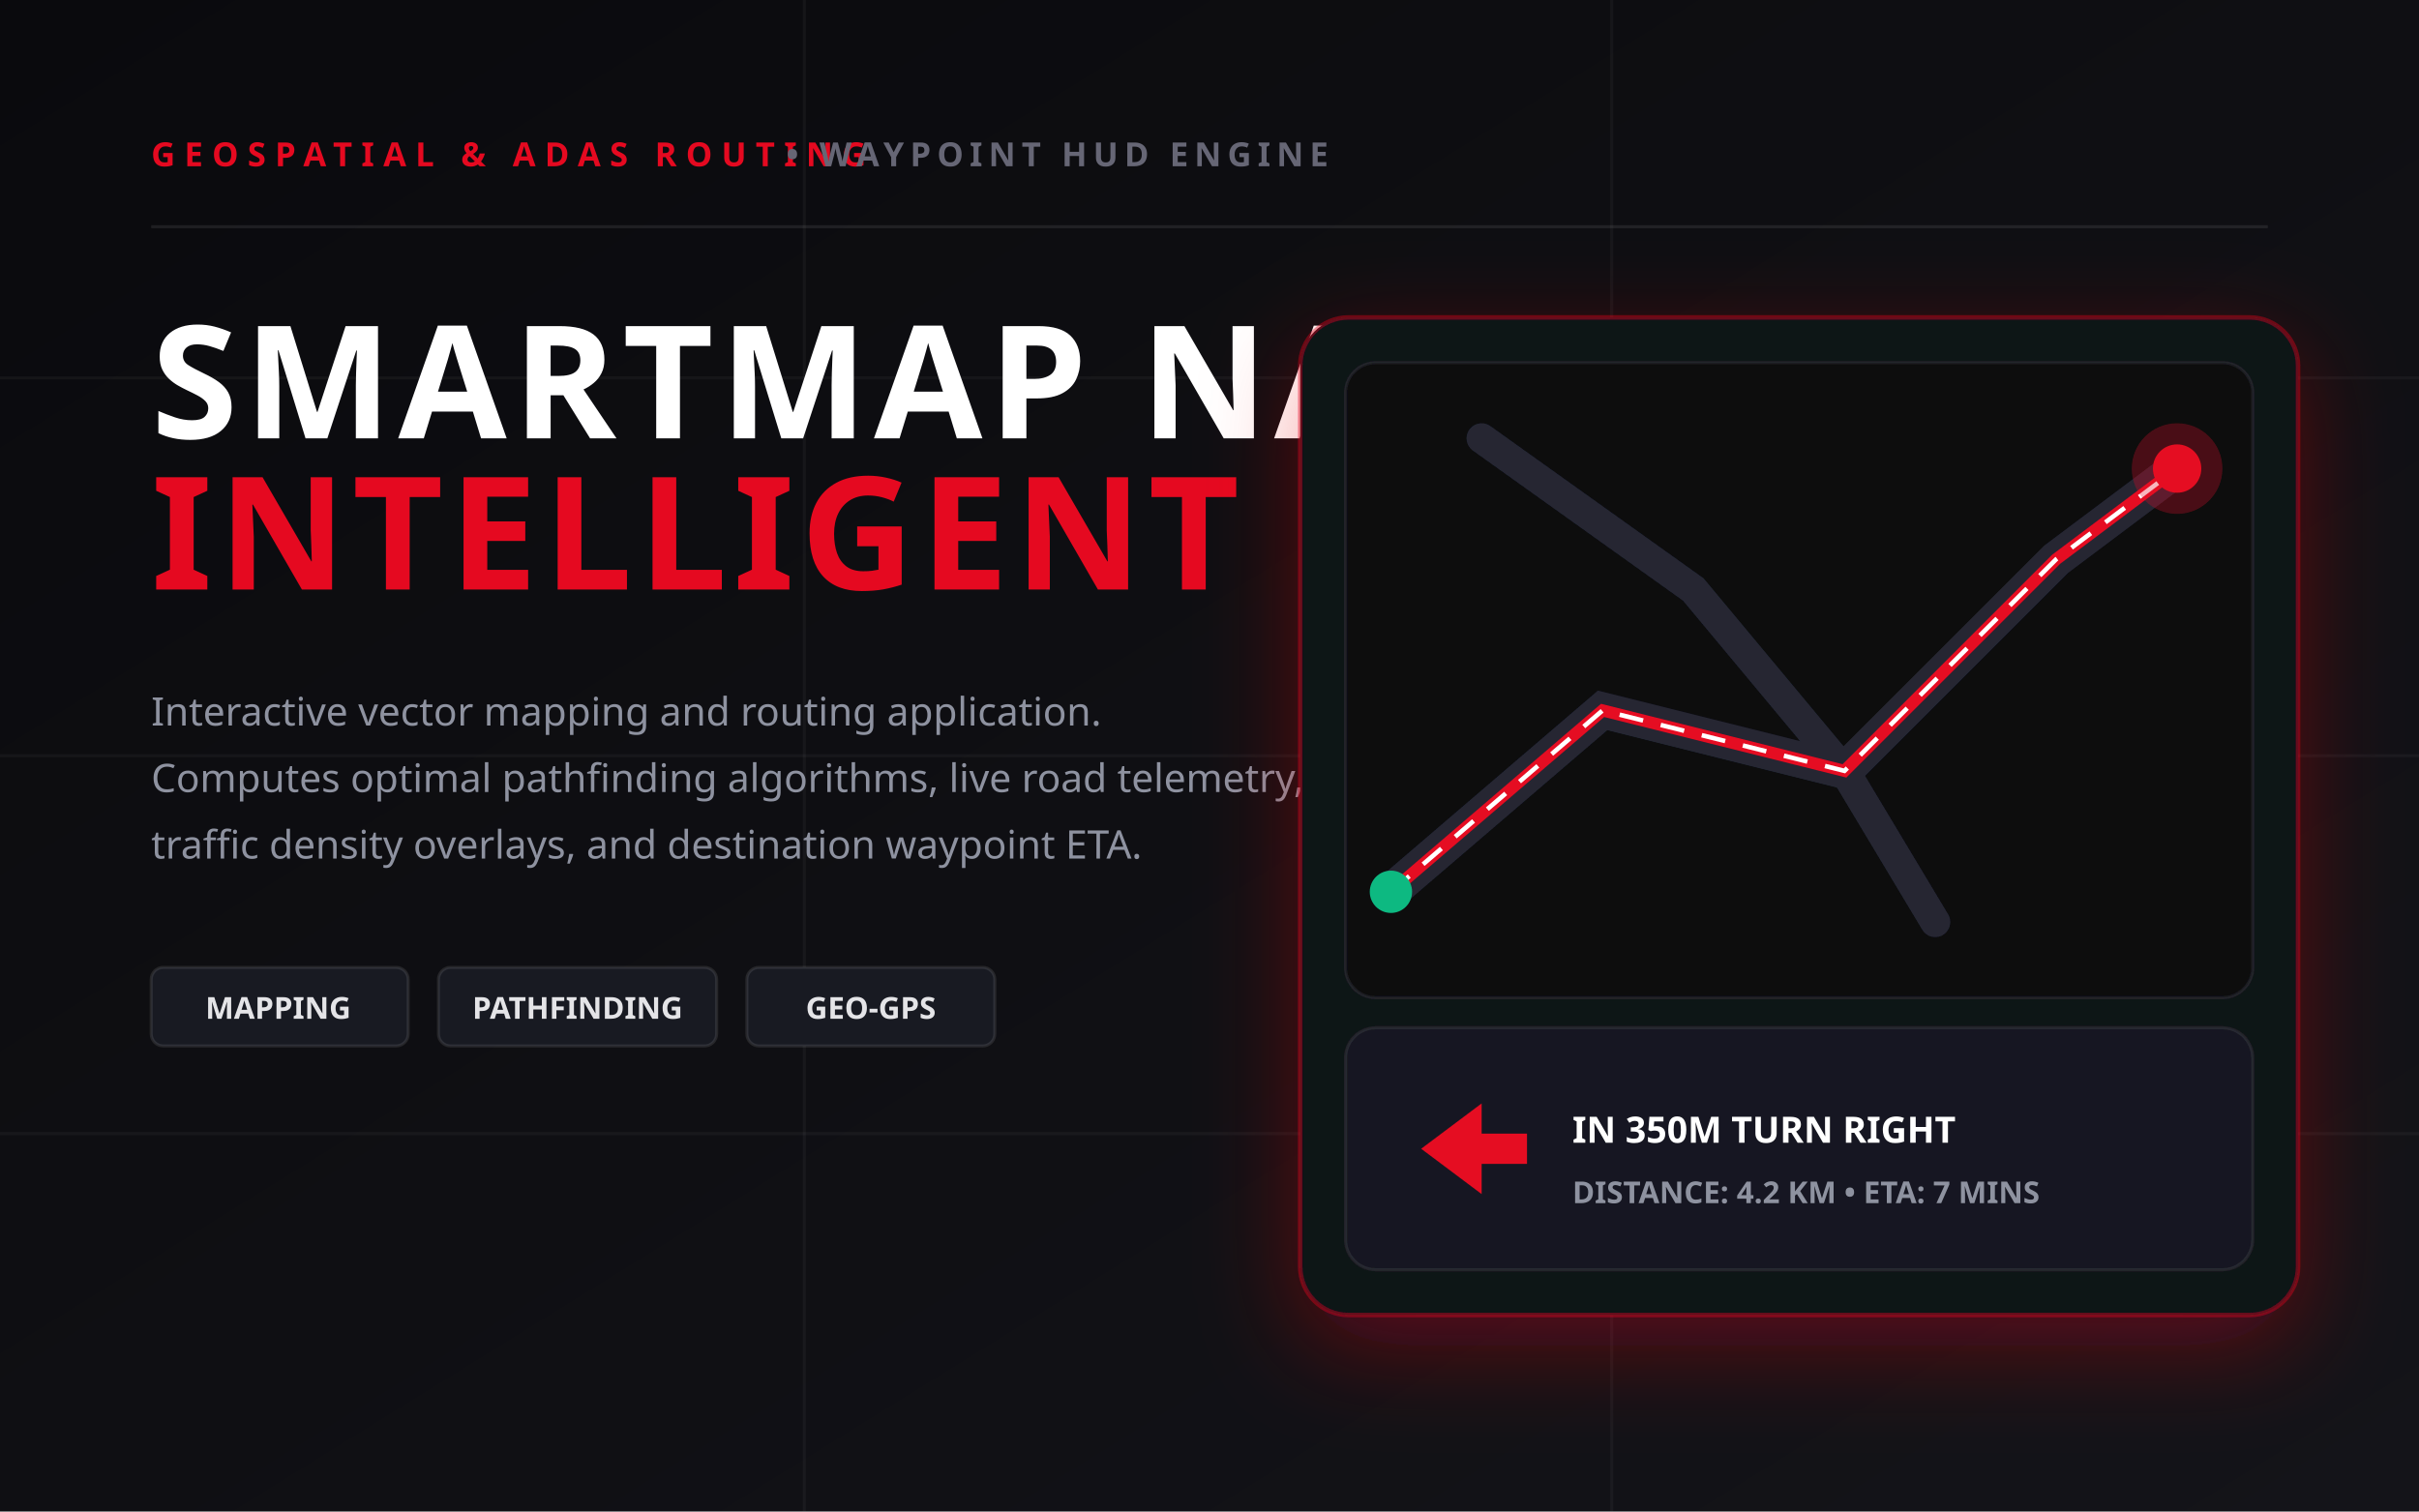
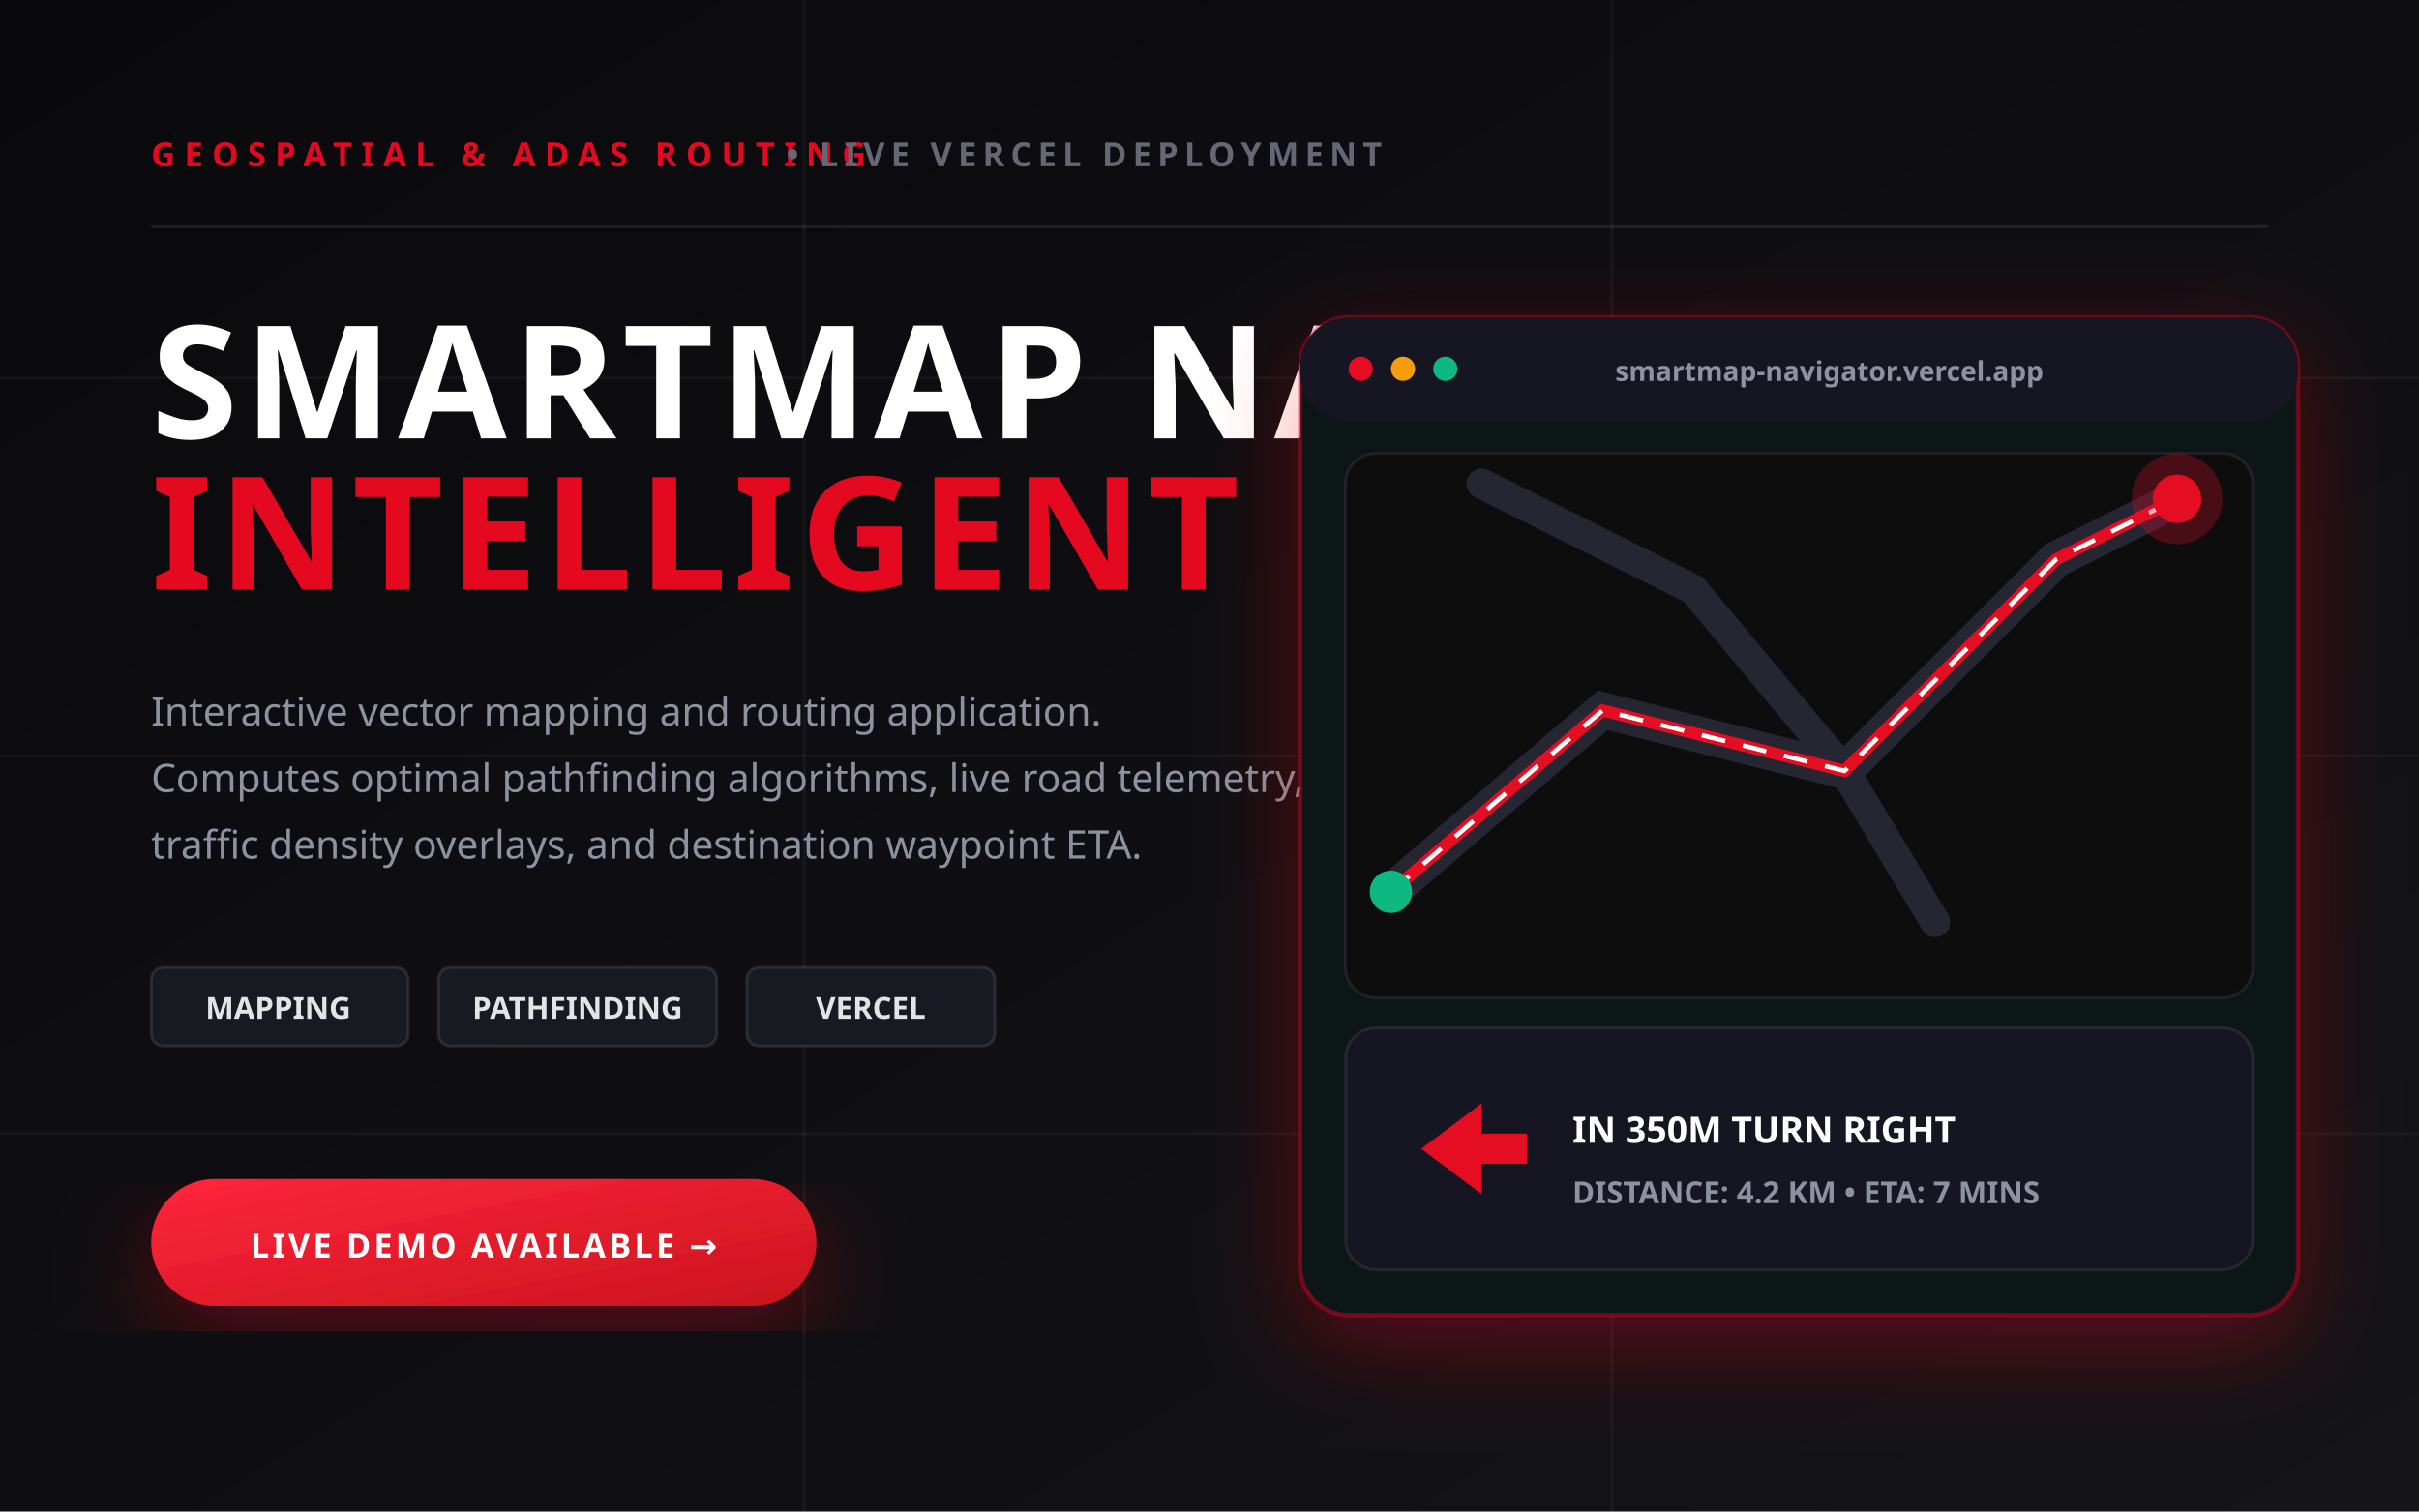
<svg xmlns="http://www.w3.org/2000/svg" viewBox="0 0 800 500" width="100%" height="100%">
  <defs>
    <linearGradient id="mapBg" x1="0%" y1="0%" x2="100%" y2="100%">
      <stop offset="0%" stop-color="#0a0a0d" />
      <stop offset="100%" stop-color="#141419" />
+     </linearGradient>
+     <linearGradient id="redGrad" x1="0%" y1="0%" x2="100%" y2="100%">
+       <stop offset="0%" stop-color="#ff263b" />
+       <stop offset="100%" stop-color="#c9141d" />
    </linearGradient>
    <filter id="mapGlow" x="-20%" y="-20%" width="140%" height="140%">
      <feDropShadow dx="0" dy="10" stdDeviation="16" flood-color="#e50920" flood-opacity="0.35" />
    </filter>
  </defs>
  <rect width="800" height="500" fill="url(#mapBg)" />
  <g stroke="#ffffff" stroke-opacity="0.04" stroke-width="1">
    <line x1="0" y1="125" x2="800" y2="125" />
    <line x1="0" y1="250" x2="800" y2="250" />
    <line x1="0" y1="375" x2="800" y2="375" />
    <line x1="266" y1="0" x2="266" y2="500" />
    <line x1="533" y1="0" x2="533" y2="500" />
  </g>
  <text x="50" y="55" fill="#e50920" font-family="'Plus Jakarta Sans', sans-serif" font-size="11" font-weight="800" letter-spacing="3">GEOSPATIAL &amp; ADAS ROUTING</text>
-   <text x="260" y="55" fill="#666675" font-family="'Plus Jakarta Sans', sans-serif" font-size="11" font-weight="700" letter-spacing="2">• WAYPOINT HUD ENGINE</text>
+   <text x="260" y="55" fill="#666675" font-family="'Plus Jakarta Sans', sans-serif" font-size="11" font-weight="700" letter-spacing="2">• LIVE VERCEL DEPLOYMENT</text>
  <line x1="50" y1="75" x2="750" y2="75" stroke="#ffffff" stroke-opacity="0.08" stroke-width="1" />
  <text x="50" y="145" fill="#ffffff" font-family="'Bebas Neue', sans-serif" font-size="52" font-weight="900" letter-spacing="2">SMARTMAP NAVIGATOR</text>
  <text x="50" y="195" fill="#e50920" font-family="'Bebas Neue', sans-serif" font-size="52" font-weight="900" letter-spacing="2">INTELLIGENT ROUTING</text>
  <text x="50" y="240" fill="#8e92a0" font-family="'Plus Jakarta Sans', sans-serif" font-size="13">Interactive vector mapping and routing application.</text>
  <text x="50" y="262" fill="#8e92a0" font-family="'Plus Jakarta Sans', sans-serif" font-size="13">Computes optimal pathfinding algorithms, live road telemetry,</text>
  <text x="50" y="284" fill="#8e92a0" font-family="'Plus Jakarta Sans', sans-serif" font-size="13">traffic density overlays, and destination waypoint ETA.</text>
  <g transform="translate(50, 320)">
    <rect x="0" y="0" width="85" height="26" rx="4" fill="#181a22" stroke="#ffffff" stroke-opacity="0.1" />
    <text x="42" y="17" fill="#e4e4e7" font-family="'Plus Jakarta Sans', sans-serif" font-size="10" font-weight="700" text-anchor="middle">MAPPING</text>
    <rect x="95" y="0" width="92" height="26" rx="4" fill="#181a22" stroke="#ffffff" stroke-opacity="0.1" />
    <text x="141" y="17" fill="#e4e4e7" font-family="'Plus Jakarta Sans', sans-serif" font-size="10" font-weight="700" text-anchor="middle">PATHFINDING</text>
    <rect x="197" y="0" width="82" height="26" rx="4" fill="#181a22" stroke="#ffffff" stroke-opacity="0.1" />
-     <text x="238" y="17" fill="#e4e4e7" font-family="'Plus Jakarta Sans', sans-serif" font-size="10" font-weight="700" text-anchor="middle">GEO-GPS</text>
+     <text x="238" y="17" fill="#e4e4e7" font-family="'Plus Jakarta Sans', sans-serif" font-size="10" font-weight="700" text-anchor="middle">VERCEL</text>
+   </g>
+   <g transform="translate(50, 390)">
+     <rect x="0" y="0" width="220" height="42" rx="21" fill="url(#redGrad)" filter="url(#mapGlow)" />
+     <text x="110" y="26" fill="#ffffff" font-family="'Plus Jakarta Sans', sans-serif" font-size="11" font-weight="800" text-anchor="middle" letter-spacing="1">LIVE DEMO AVAILABLE →</text>
  </g>
  <g transform="translate(430, 105)" filter="url(#mapGlow)">
    <rect x="0" y="0" width="330" height="330" rx="16" fill="#111219" stroke="#e50920" stroke-opacity="0.4" stroke-width="1.5" />
-     <rect x="15" y="15" width="300" height="210" rx="10" fill="#090a0e" stroke="#ffffff" stroke-opacity="0.08" />
-     <path d="M 30 190 L 100 130 L 180 150 L 250 80 L 290 50" fill="none" stroke="#252733" stroke-width="12" stroke-linecap="round" />
-     <path d="M 60 40 L 130 90 L 180 150 L 210 200" fill="none" stroke="#252733" stroke-width="10" stroke-linecap="round" />
-     <path d="M 30 190 L 100 130 L 180 150 L 250 80 L 290 50" fill="none" stroke="#e50920" stroke-width="4" stroke-linecap="round" />
-     <path d="M 30 190 L 100 130 L 180 150 L 250 80 L 290 50" fill="none" stroke="#ffffff" stroke-width="1.5" stroke-dasharray="8,6" />
+     <rect x="0" y="0" width="330" height="34" rx="16" fill="#171822" />
+     <circle cx="20" cy="17" r="4" fill="#e50920" />
+     <circle cx="34" cy="17" r="4" fill="#f59e0b" />
+     <circle cx="48" cy="17" r="4" fill="#10b981" />
+     <text x="175" y="21" fill="#8e92a0" font-family="'Plus Jakarta Sans', sans-serif" font-size="9" font-weight="700" text-anchor="middle">smartmap-navigator.vercel.app</text>
+     <rect x="15" y="45" width="300" height="180" rx="10" fill="#090a0e" stroke="#ffffff" stroke-opacity="0.08" />
+     <path d="M 30 190 L 100 130 L 180 150 L 250 80 L 290 60" fill="none" stroke="#252733" stroke-width="12" stroke-linecap="round" />
+     <path d="M 60 55 L 130 90 L 180 150 L 210 200" fill="none" stroke="#252733" stroke-width="10" stroke-linecap="round" />
+     <path d="M 30 190 L 100 130 L 180 150 L 250 80 L 290 60" fill="none" stroke="#e50920" stroke-width="4" stroke-linecap="round" />
+     <path d="M 30 190 L 100 130 L 180 150 L 250 80 L 290 60" fill="none" stroke="#ffffff" stroke-width="1.5" stroke-dasharray="8,6" />
    <circle cx="30" cy="190" r="7" fill="#10b981" />
-     <circle cx="290" cy="50" r="8" fill="#e50920" />
-     <circle cx="290" cy="50" r="15" fill="#e50920" opacity="0.3" />
+     <circle cx="290" cy="60" r="8" fill="#e50920" />
+     <circle cx="290" cy="60" r="15" fill="#e50920" opacity="0.3" />
    <g transform="translate(15, 235)">
      <rect x="0" y="0" width="300" height="80" rx="10" fill="#161720" stroke="#ffffff" stroke-opacity="0.08" />
      <polygon points="25,40 45,25 45,35 60,35 60,45 45,45 45,55" fill="#e50920" />
      <text x="75" y="38" fill="#ffffff" font-family="'Plus Jakarta Sans', sans-serif" font-size="12" font-weight="800">IN 350M TURN RIGHT</text>
      <text x="75" y="58" fill="#8e92a0" font-family="'Plus Jakarta Sans', sans-serif" font-size="10" font-weight="600">DISTANCE: 4.2 KM • ETA: 7 MINS</text>
    </g>
  </g>
</svg>
